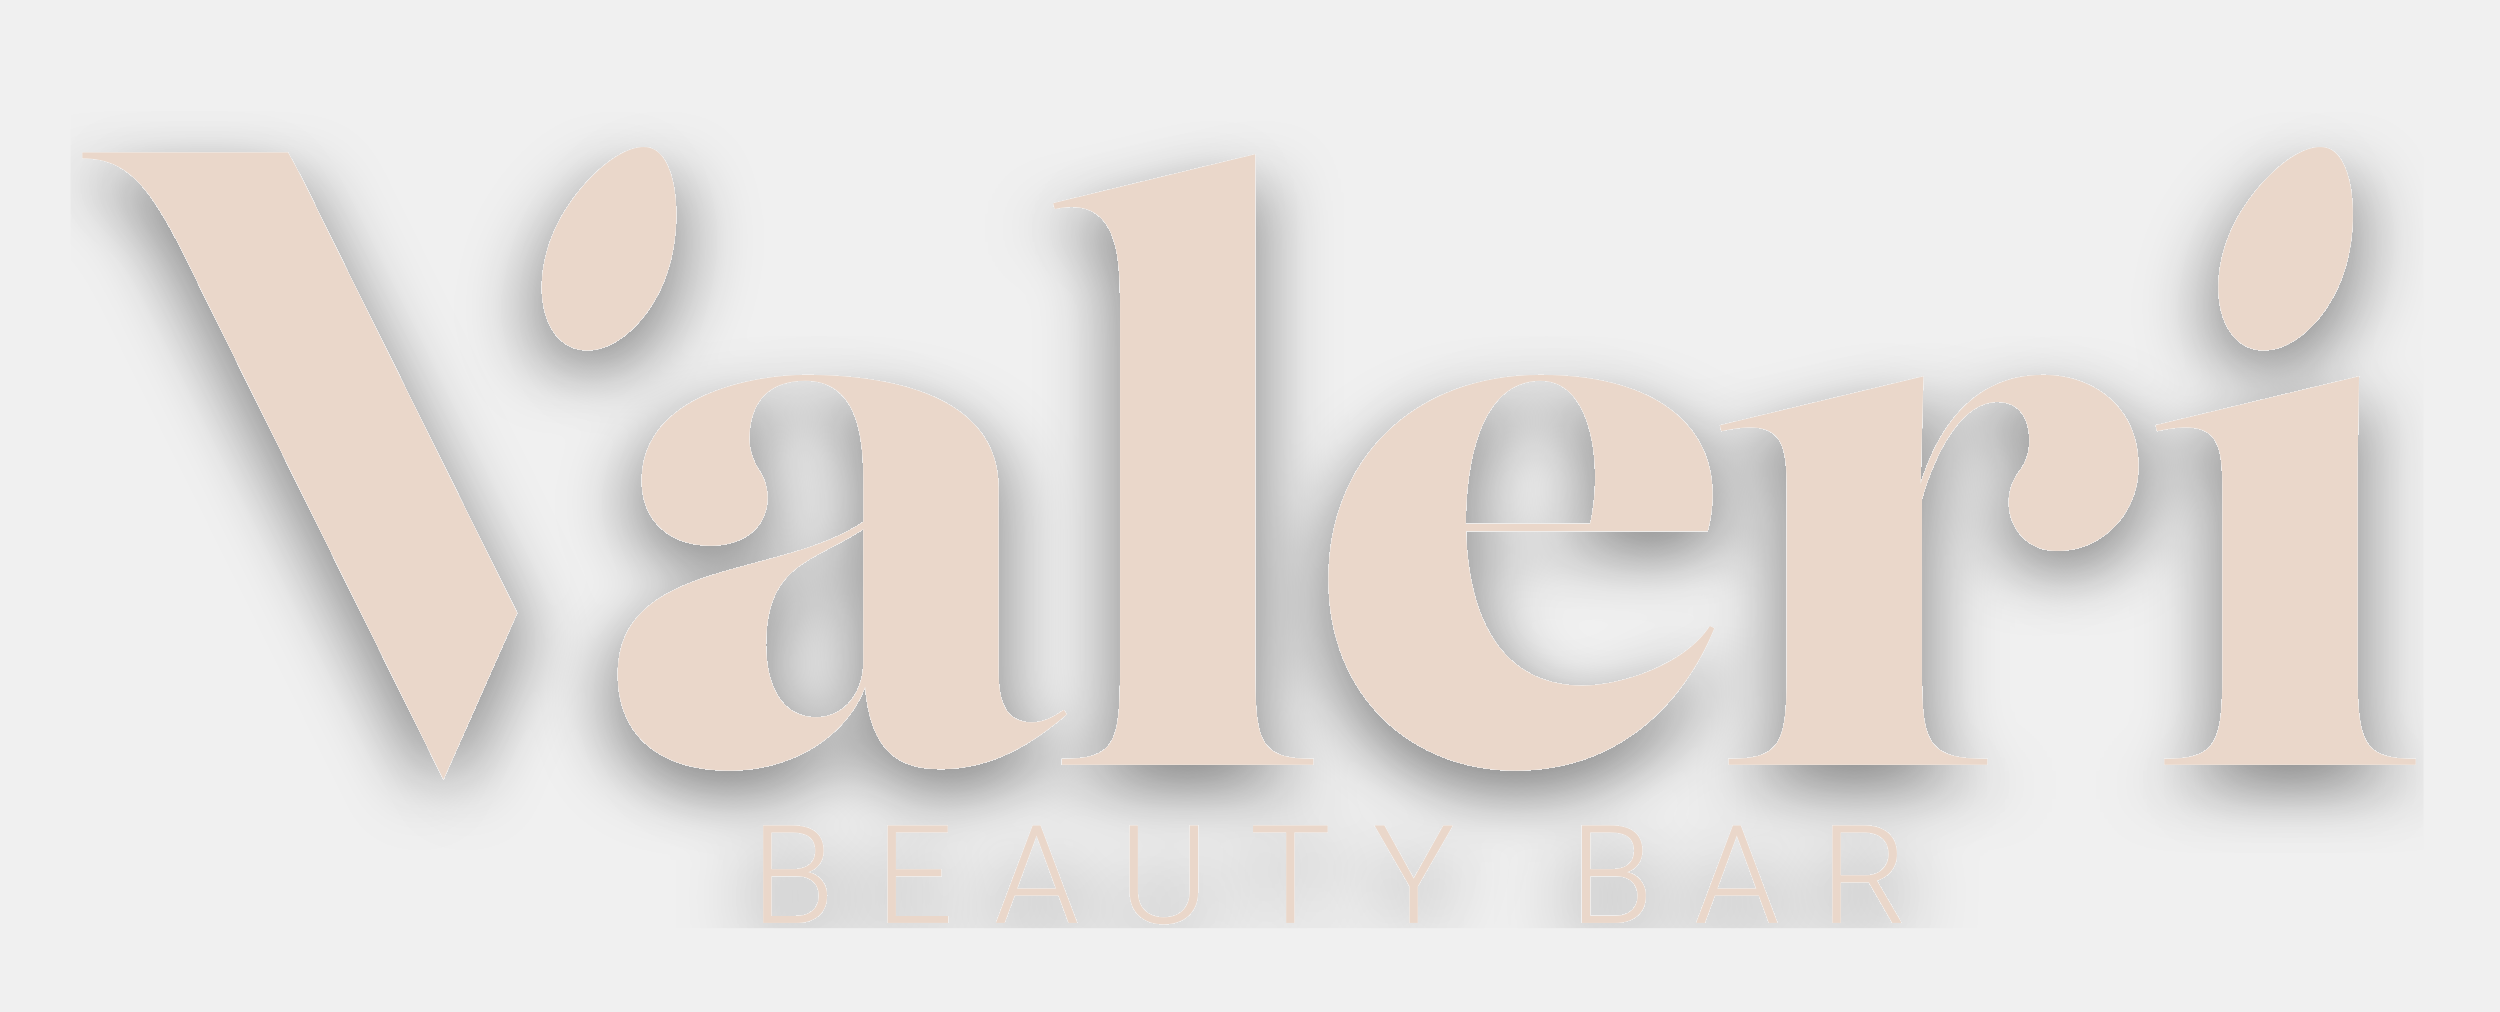
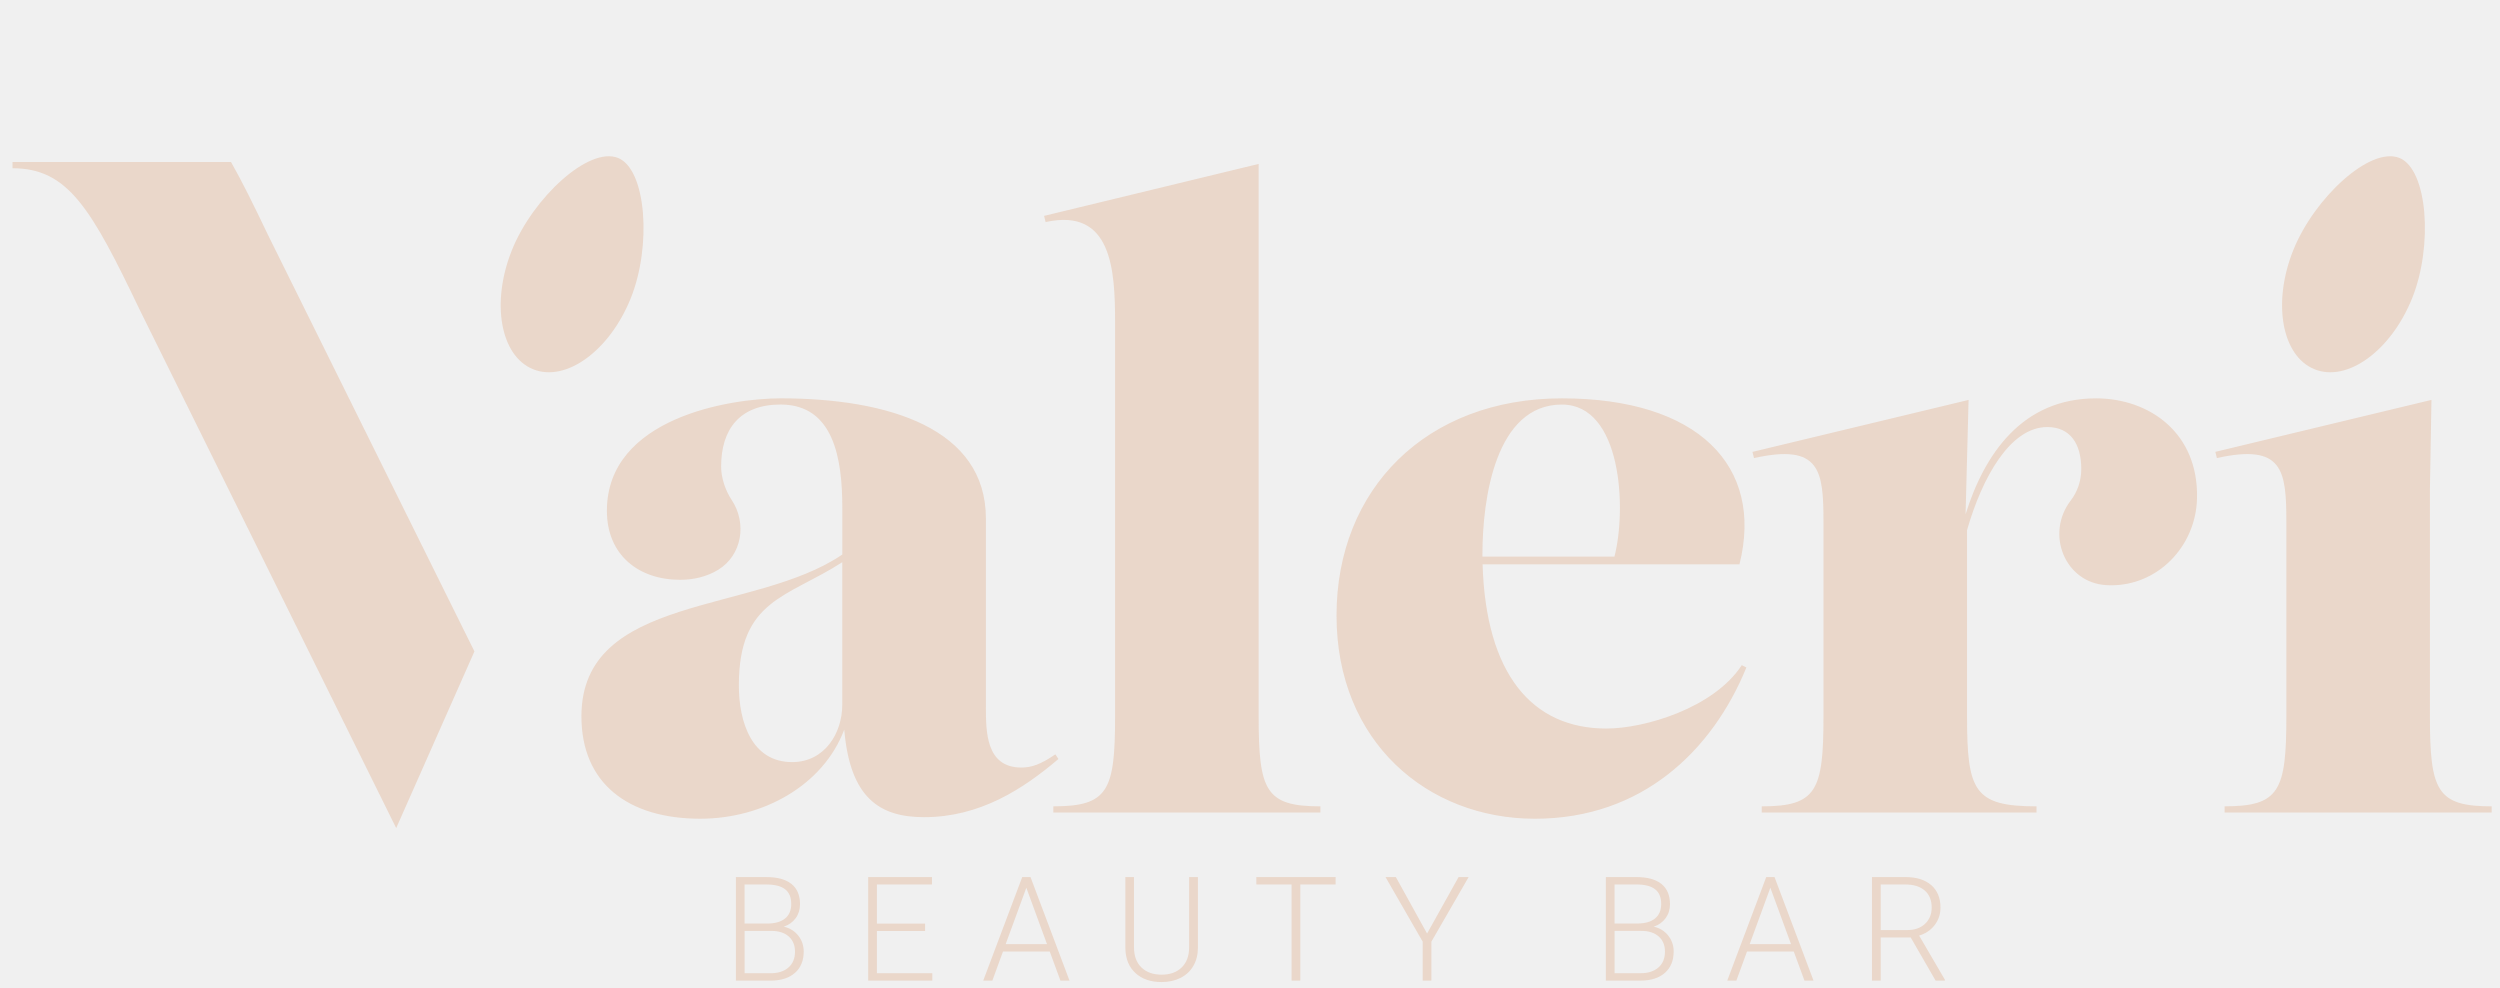
- <svg xmlns="http://www.w3.org/2000/svg" width="425" height="172" viewBox="0 0 425 172" fill="none">
-   <g clip-path="url(#clip0_505_15547)" filter="url(#filter0_dd_505_15547)">
-     <path d="M181.347 121.439C175.667 126.279 168.75 130.748 159.857 130.748C152.637 130.748 147.997 127.569 147.08 116.733C143.693 125.733 133.987 130.996 124.047 130.996C112.437 130.996 105.027 125.288 105.027 114.613C105.027 94.998 132.733 98.317 146.77 88.724V81.231C146.77 73.413 145.41 64.724 136.89 64.724C130.467 64.724 127.38 68.569 127.38 74.652C127.38 76.364 128.003 78.39 129.06 79.978C131.553 83.719 130.723 88.851 126.89 91.179C125.13 92.248 123.03 92.77 120.837 92.77C114.167 92.77 109.103 88.801 109.103 81.727C109.103 66.834 128.863 63.733 136.893 63.733C154.183 63.733 169.743 68.573 169.743 82.969V113.002C169.743 117.098 169.743 122.806 175.423 122.806C177.027 122.806 178.51 122.31 180.857 120.696L181.347 121.439ZM138.737 121.935C143.923 121.935 146.763 117.343 146.763 112.75V89.953C137.973 95.631 130.217 95.879 130.217 109.649C130.217 115.604 132.317 121.935 138.74 121.935H138.737ZM180.533 130.004V129.013C189.303 129.013 190.413 126.531 190.413 114.616V51.57C190.413 43.257 189.92 33.174 179.297 35.532L179.05 34.541L213.383 26.227V114.619C213.383 126.534 214.493 129.016 223.263 129.016V130.007H180.53L180.533 130.004ZM291.423 106.798C285.99 120.076 274.75 130.999 257.583 130.999C240.417 130.999 225.843 118.713 225.843 98.484C225.843 78.256 240.17 63.736 261.907 63.736C283.643 63.736 294.263 74.532 290.313 90.295H249.213C249.743 107.89 257.15 116.566 269.02 116.566C275.193 116.566 286.237 113.253 290.683 106.426L291.427 106.801L291.423 106.798ZM261.91 64.727C251.29 64.727 249.19 79.743 249.19 88.68V89.052H270.313C272.293 81.341 271.467 64.731 261.907 64.731L261.91 64.727ZM347.35 63.736C355.907 63.736 363.823 69.276 363.52 79.831C363.303 87.461 357.2 93.761 349.607 93.644C349.397 93.644 349.187 93.634 348.977 93.621C342.35 93.209 339.257 85.394 343.303 80.105C344.383 78.695 345.003 76.957 345.003 75.031C345.003 71.061 343.273 68.328 339.57 68.328C333.607 68.328 329.137 76.434 326.727 84.818V114.619C326.727 126.534 327.837 129.016 337.843 129.016V130.007H293.877V129.016C302.647 129.016 303.757 126.534 303.757 114.619V83.592C303.757 75.278 303.263 70.934 292.64 73.292L292.393 72.301L326.973 63.987L326.493 82.276C329.507 72.642 335.553 63.739 347.35 63.739V63.736ZM54.873 37.579C52.647 32.913 50.743 29.047 48.963 25.922H14V26.917C22.897 26.917 26.6 33.372 34.383 49.631L75.39 132.493L87.91 104.226L54.873 37.579ZM110.9 25.276C106.23 23.377 97.297 31.607 93.913 40.004C90.533 48.405 92.047 56.943 97.293 59.077C102.54 61.21 109.537 56.129 112.917 47.728C116.297 39.327 115.41 27.108 110.897 25.273L110.9 25.276ZM410.667 130.007V129.016C401.897 129.016 400.787 126.534 400.787 114.619V78.256L401.033 63.984L366.453 72.297L366.7 73.289C377.32 70.931 377.817 75.275 377.817 83.589V114.616C377.817 126.531 376.707 129.013 367.937 129.013V130.004H410.667V130.007ZM395.92 25.276C391.25 23.377 382.317 31.607 378.933 40.004C375.553 48.405 377.067 56.943 382.313 59.077C387.56 61.21 394.557 56.129 397.937 47.728C401.317 39.327 400.43 27.108 395.917 25.273L395.92 25.276Z" fill="#EAD7CA" />
-     <path d="M129.743 156.901V140.334H134.613C136.38 140.334 137.72 140.699 138.633 141.433C139.547 142.167 140.003 143.245 140.003 144.672C140.003 145.53 139.77 146.276 139.307 146.91C138.843 147.543 138.207 147.998 137.4 148.27C138.36 148.481 139.13 148.956 139.717 149.69C140.3 150.427 140.593 151.274 140.593 152.239C140.593 153.703 140.123 154.845 139.183 155.669C138.243 156.493 136.937 156.901 135.26 156.901H129.747H129.743ZM131.137 147.764H134.94C136.103 147.74 137.003 147.466 137.64 146.936C138.277 146.407 138.597 145.637 138.597 144.629C138.597 143.563 138.267 142.78 137.607 142.274C136.947 141.768 135.947 141.517 134.61 141.517H131.133V147.764H131.137ZM131.137 148.946V155.716H135.317C136.51 155.716 137.453 155.411 138.153 154.801C138.85 154.192 139.2 153.344 139.2 152.262C139.2 151.241 138.867 150.43 138.197 149.837C137.53 149.241 136.607 148.946 135.427 148.946H131.133H131.137ZM160.017 148.956H152.303V155.716H161.17V156.898H150.91V140.331H161.113V141.513H152.303V147.774H160.017V148.956ZM179.963 152.245H172.477L170.777 156.898H169.317L175.557 140.331H176.88L183.12 156.898H181.67L179.96 152.245H179.963ZM172.907 151.063H179.52L176.213 142.039L172.907 151.063ZM203.667 140.331V151.643C203.66 152.758 203.413 153.729 202.93 154.557C202.447 155.384 201.767 156.02 200.887 156.463C200.007 156.905 198.997 157.129 197.857 157.129C196.12 157.129 194.73 156.654 193.683 155.702C192.637 154.751 192.097 153.431 192.057 151.746V140.334H193.437V151.542C193.437 152.939 193.833 154.021 194.627 154.791C195.42 155.562 196.497 155.947 197.853 155.947C199.21 155.947 200.287 155.558 201.077 154.784C201.867 154.011 202.26 152.935 202.26 151.552V140.331H203.663H203.667ZM225.697 141.513H220.047V156.898H218.653V141.513H213.013V140.331H225.697V141.513ZM240.333 149.365L245.373 140.331H246.98L241.023 150.664V156.901H239.63V150.664L233.683 140.331H235.337L240.33 149.365H240.333ZM268.937 156.898V140.331H273.807C275.573 140.331 276.913 140.696 277.827 141.43C278.74 142.163 279.197 143.242 279.197 144.669C279.197 145.526 278.963 146.273 278.5 146.906C278.037 147.539 277.4 147.995 276.593 148.266C277.55 148.477 278.323 148.953 278.91 149.686C279.493 150.423 279.787 151.271 279.787 152.235C279.787 153.699 279.317 154.841 278.377 155.665C277.437 156.489 276.13 156.898 274.453 156.898H268.94H268.937ZM270.33 147.76H274.133C275.297 147.737 276.197 147.462 276.833 146.933C277.47 146.404 277.79 145.633 277.79 144.625C277.79 143.56 277.46 142.776 276.8 142.27C276.14 141.765 275.14 141.513 273.803 141.513H270.327V147.76H270.33ZM270.33 148.943V155.712H274.51C275.703 155.712 276.647 155.407 277.347 154.798C278.043 154.188 278.393 153.341 278.393 152.259C278.393 151.237 278.06 150.427 277.39 149.834C276.72 149.241 275.8 148.943 274.62 148.943H270.327H270.33ZM299.007 152.242H291.52L289.82 156.895H288.36L294.6 140.328H295.923L302.163 156.895H300.713L299.003 152.242H299.007ZM291.95 151.06H298.563L295.257 142.036L291.95 151.06ZM317.707 149.991H312.917V156.898H311.513V140.331H316.87C318.63 140.331 320.003 140.76 320.993 141.614C321.983 142.471 322.477 143.667 322.477 145.205C322.477 146.266 322.167 147.201 321.547 148.012C320.927 148.822 320.097 149.385 319.057 149.693L323.18 156.747V156.895H321.697L317.71 149.988L317.707 149.991ZM312.917 148.809H317.187C318.357 148.809 319.297 148.474 320.007 147.807C320.717 147.137 321.07 146.273 321.07 145.208C321.07 144.039 320.7 143.131 319.96 142.485C319.22 141.838 318.183 141.517 316.847 141.517H312.917V148.812V148.809Z" fill="#EAD7CA" />
+ <svg xmlns="http://www.w3.org/2000/svg" width="400" height="158" viewBox="0 0 400 158" fill="none">
+   <g clip-path="url(#clip0_448_14532)">
+     <path d="M169.347 121.439C163.667 126.279 156.75 130.748 147.857 130.748C140.637 130.748 135.997 127.569 135.08 116.733C131.693 125.733 121.987 130.996 112.047 130.996C100.437 130.996 93.027 125.288 93.027 114.613C93.027 94.998 120.733 98.317 134.77 88.724V81.231C134.77 73.413 133.41 64.724 124.89 64.724C118.467 64.724 115.38 68.569 115.38 74.652C115.38 76.364 116.003 78.39 117.06 79.978C119.553 83.719 118.723 88.851 114.89 91.179C113.13 92.248 111.03 92.77 108.837 92.77C102.167 92.77 97.103 88.801 97.103 81.727C97.103 66.834 116.863 63.733 124.893 63.733C142.183 63.733 157.743 68.573 157.743 82.969V113.002C157.743 117.098 157.743 122.806 163.423 122.806C165.027 122.806 166.51 122.31 168.857 120.696L169.347 121.439ZM126.737 121.935C131.923 121.935 134.763 117.343 134.763 112.75V89.953C125.973 95.631 118.217 95.879 118.217 109.649C118.217 115.604 120.317 121.935 126.74 121.935H126.737ZM168.533 130.004V129.013C177.303 129.013 178.413 126.531 178.413 114.616V51.57C178.413 43.257 177.92 33.174 167.297 35.532L167.05 34.541L201.383 26.227V114.619C201.383 126.534 202.493 129.016 211.263 129.016V130.007H168.53L168.533 130.004ZM279.423 106.798C273.99 120.076 262.75 130.999 245.583 130.999C228.417 130.999 213.843 118.713 213.843 98.484C213.843 78.256 228.17 63.736 249.907 63.736C271.643 63.736 282.263 74.532 278.313 90.295H237.213C237.743 107.89 245.15 116.566 257.02 116.566C263.193 116.566 274.237 113.253 278.683 106.426L279.427 106.801L279.423 106.798ZM249.91 64.727C239.29 64.727 237.19 79.743 237.19 88.68V89.052H258.313C260.293 81.341 259.467 64.731 249.907 64.731L249.91 64.727ZM335.35 63.736C343.907 63.736 351.823 69.276 351.52 79.831C351.303 87.461 345.2 93.761 337.607 93.644C337.397 93.644 337.187 93.634 336.977 93.621C330.35 93.209 327.257 85.394 331.303 80.105C332.383 78.695 333.003 76.957 333.003 75.031C333.003 71.061 331.273 68.328 327.57 68.328C321.607 68.328 317.137 76.434 314.727 84.818V114.619C314.727 126.534 315.837 129.016 325.843 129.016V130.007H281.877V129.016C290.647 129.016 291.757 126.534 291.757 114.619V83.592C291.757 75.278 291.263 70.934 280.64 73.292L280.393 72.301L314.973 63.987L314.493 82.276C317.507 72.642 323.553 63.739 335.35 63.739V63.736ZM42.873 37.579C40.647 32.913 38.743 29.047 36.963 25.922H2V26.917C10.897 26.917 14.6 33.372 22.383 49.631L63.39 132.493L75.91 104.226L42.873 37.579ZM98.9 25.276C94.23 23.377 85.297 31.607 81.913 40.004C78.533 48.405 80.047 56.943 85.293 59.077C90.54 61.21 97.537 56.129 100.917 47.728C104.297 39.327 103.41 27.108 98.897 25.273L98.9 25.276ZM398.667 130.007V129.016C389.897 129.016 388.787 126.534 388.787 114.619V78.256L389.033 63.984L354.453 72.297L354.7 73.289C365.32 70.931 365.817 75.275 365.817 83.589V114.616C365.817 126.531 364.707 129.013 355.937 129.013V130.004H398.667V130.007ZM383.92 25.276C379.25 23.377 370.317 31.607 366.933 40.004C363.553 48.405 365.067 56.943 370.313 59.077C375.56 61.21 382.557 56.129 385.937 47.728C389.317 39.327 388.43 27.108 383.917 25.273L383.92 25.276Z" fill="#EAD7CA" />
+     <path d="M117.743 156.901V140.334H122.613C124.38 140.334 125.72 140.699 126.633 141.433C127.547 142.166 128.003 143.245 128.003 144.672C128.003 145.529 127.77 146.276 127.307 146.909C126.843 147.543 126.207 147.998 125.4 148.269C126.36 148.48 127.13 148.956 127.717 149.69C128.3 150.427 128.593 151.274 128.593 152.239C128.593 153.702 128.123 154.845 127.183 155.669C126.243 156.493 124.937 156.901 123.26 156.901H117.747H117.743ZM119.137 147.764H122.94C124.103 147.74 125.003 147.465 125.64 146.936C126.277 146.407 126.597 145.637 126.597 144.628C126.597 143.563 126.267 142.779 125.607 142.274C124.947 141.768 123.947 141.517 122.61 141.517H119.133V147.764H119.137ZM119.137 148.946V155.716H123.317C124.51 155.716 125.453 155.411 126.153 154.801C126.85 154.191 127.2 153.344 127.2 152.262C127.2 151.24 126.867 150.43 126.197 149.837C125.53 149.241 124.607 148.946 123.427 148.946H119.133H119.137ZM148.017 148.956H140.303V155.716H149.17V156.898H138.91V140.331H149.113V141.513H140.303V147.774H148.017V148.956ZM167.963 152.245H160.477L158.777 156.898H157.317L163.557 140.331H164.88L171.12 156.898H169.67L167.96 152.245H167.963ZM160.907 151.063H167.52L164.213 142.039L160.907 151.063ZM191.667 140.331V151.642C191.66 152.758 191.413 153.729 190.93 154.557C190.447 155.384 189.767 156.02 188.887 156.462C188.007 156.905 186.997 157.129 185.857 157.129C184.12 157.129 182.73 156.653 181.683 155.702C180.637 154.751 180.097 153.431 180.057 151.746V140.334H181.437V151.542C181.437 152.939 181.833 154.021 182.627 154.791C183.42 155.561 184.497 155.947 185.853 155.947C187.21 155.947 188.287 155.558 189.077 154.784C189.867 154.011 190.26 152.935 190.26 151.552V140.331H191.663H191.667ZM213.697 141.513H208.047V156.898H206.653V141.513H201.013V140.331H213.697V141.513ZM228.333 149.365L233.373 140.331H234.98L229.023 150.664V156.901H227.63V150.664L221.683 140.331H223.337L228.33 149.365H228.333ZM256.937 156.898V140.331H261.807C263.573 140.331 264.913 140.696 265.827 141.43C266.74 142.163 267.197 143.242 267.197 144.669C267.197 145.526 266.963 146.273 266.5 146.906C266.037 147.539 265.4 147.995 264.593 148.266C265.55 148.477 266.323 148.953 266.91 149.686C267.493 150.423 267.787 151.271 267.787 152.235C267.787 153.699 267.317 154.841 266.377 155.665C265.437 156.489 264.13 156.898 262.453 156.898H256.94H256.937ZM258.33 147.76H262.133C263.297 147.737 264.197 147.462 264.833 146.933C265.47 146.404 265.79 145.633 265.79 144.625C265.79 143.56 265.46 142.776 264.8 142.27C264.14 141.764 263.14 141.513 261.803 141.513H258.327V147.76H258.33ZM258.33 148.943V155.712H262.51C263.703 155.712 264.647 155.407 265.347 154.798C266.043 154.188 266.393 153.341 266.393 152.259C266.393 151.237 266.06 150.427 265.39 149.834C264.72 149.241 263.8 148.943 262.62 148.943H258.327H258.33ZM287.007 152.242H279.52L277.82 156.895H276.36L282.6 140.328H283.923L290.163 156.895H288.713L287.003 152.242H287.007ZM279.95 151.06H286.563L283.257 142.036L279.95 151.06ZM305.707 149.991H300.917V156.898H299.513V140.331H304.87C306.63 140.331 308.003 140.76 308.993 141.614C309.983 142.471 310.477 143.667 310.477 145.205C310.477 146.266 310.167 147.201 309.547 148.011C308.927 148.822 308.097 149.385 307.057 149.693L311.18 156.747V156.895H309.697L305.71 149.988L305.707 149.991ZM300.917 148.809H305.187C306.357 148.809 307.297 148.474 308.007 147.807C308.717 147.137 309.07 146.273 309.07 145.208C309.07 144.039 308.7 143.131 307.96 142.485C307.22 141.838 306.183 141.517 304.847 141.517H300.917V148.812V148.809Z" fill="#EAD7CA" />
  </g>
  <defs>
-     <filter id="filter0_dd_505_15547" x="-2" y="-6" width="428" height="177.789" filterUnits="userSpaceOnUse" color-interpolation-filters="sRGB">
-       <feFlood flood-opacity="0" result="BackgroundImageFix" />
-       <feColorMatrix in="SourceAlpha" type="matrix" values="0 0 0 0 0 0 0 0 0 0 0 0 0 0 0 0 0 0 127 0" result="hardAlpha" />
-       <feOffset dx="-4" dy="4" />
-       <feGaussianBlur stdDeviation="5" />
-       <feComposite in2="hardAlpha" operator="out" />
-       <feColorMatrix type="matrix" values="0 0 0 0 0 0 0 0 0 0 0 0 0 0 0 0 0 0 0.25 0" />
-       <feBlend mode="normal" in2="BackgroundImageFix" result="effect1_dropShadow_505_15547" />
-       <feColorMatrix in="SourceAlpha" type="matrix" values="0 0 0 0 0 0 0 0 0 0 0 0 0 0 0 0 0 0 127 0" result="hardAlpha" />
-       <feOffset dx="4" dy="4" />
-       <feGaussianBlur stdDeviation="5" />
-       <feComposite in2="hardAlpha" operator="out" />
-       <feColorMatrix type="matrix" values="0 0 0 0 0 0 0 0 0 0 0 0 0 0 0 0 0 0 0.25 0" />
-       <feBlend mode="normal" in2="effect1_dropShadow_505_15547" result="effect2_dropShadow_505_15547" />
-       <feBlend mode="normal" in="SourceGraphic" in2="effect2_dropShadow_505_15547" result="shape" />
-     </filter>
-     <clipPath id="clip0_505_15547">
-       <rect width="400" height="157.789" fill="white" transform="translate(12)" />
+     <clipPath id="clip0_448_14532">
+       <rect width="400" height="157.789" fill="white" />
    </clipPath>
  </defs>
</svg>
